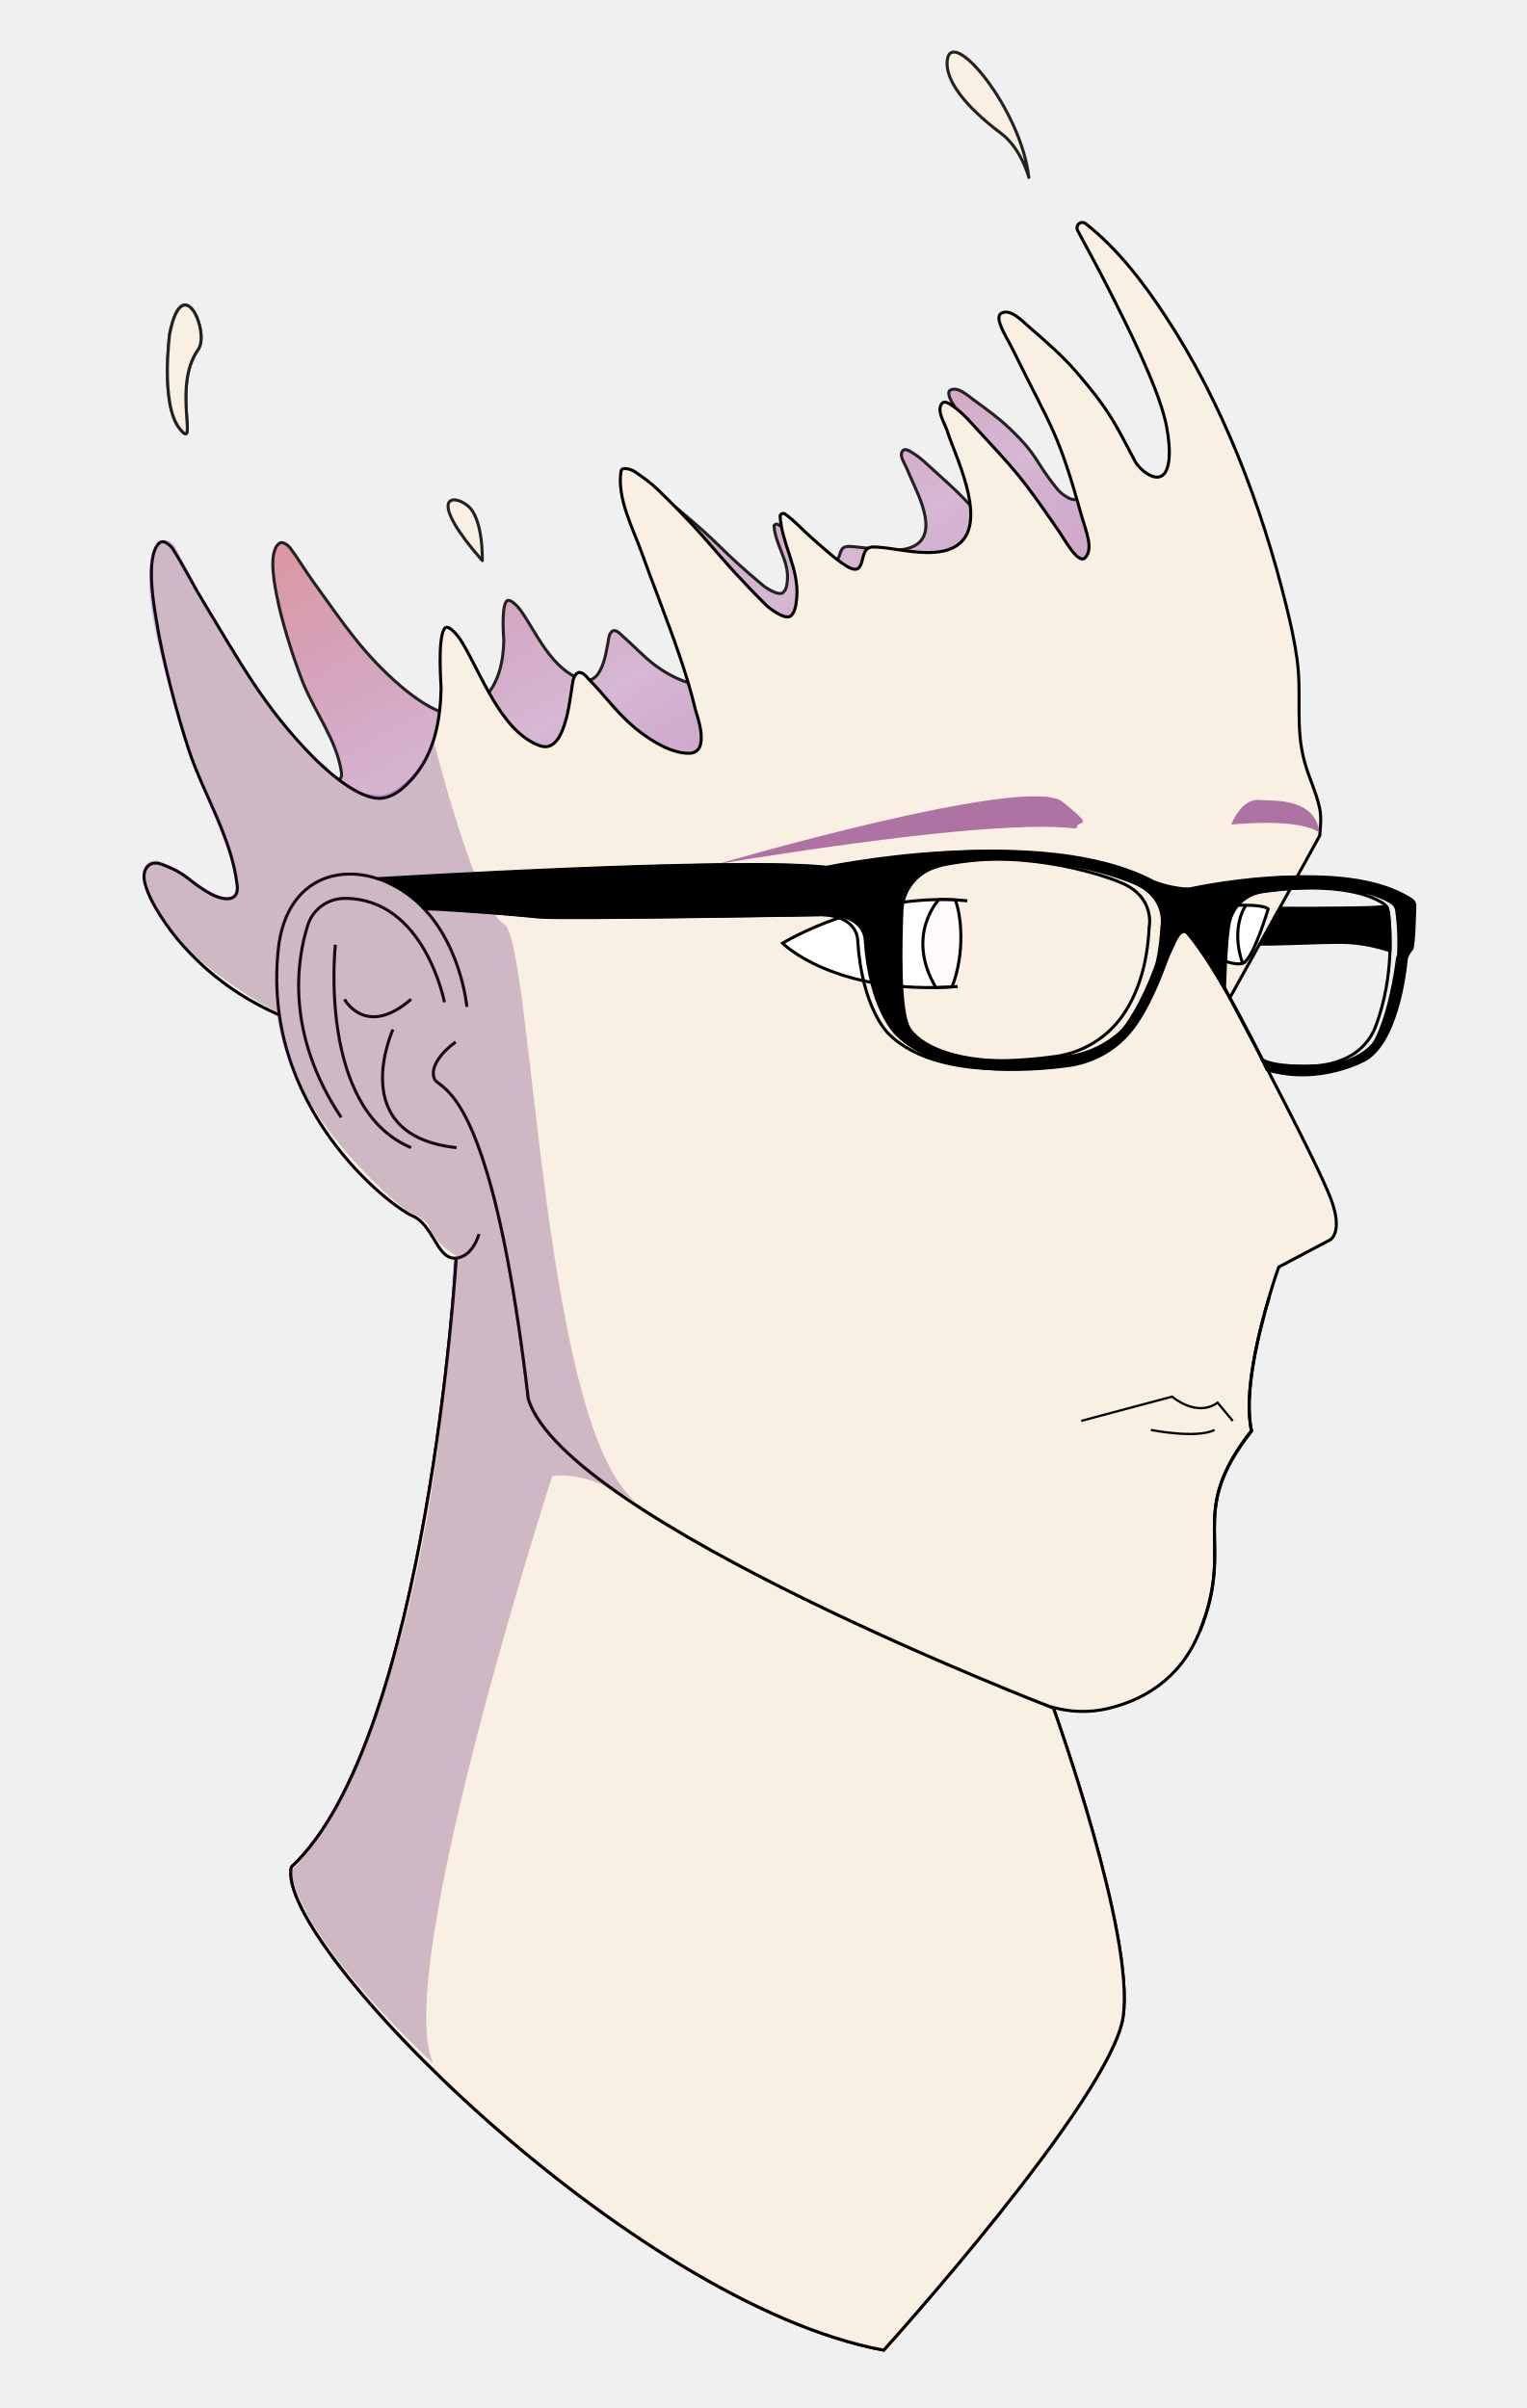
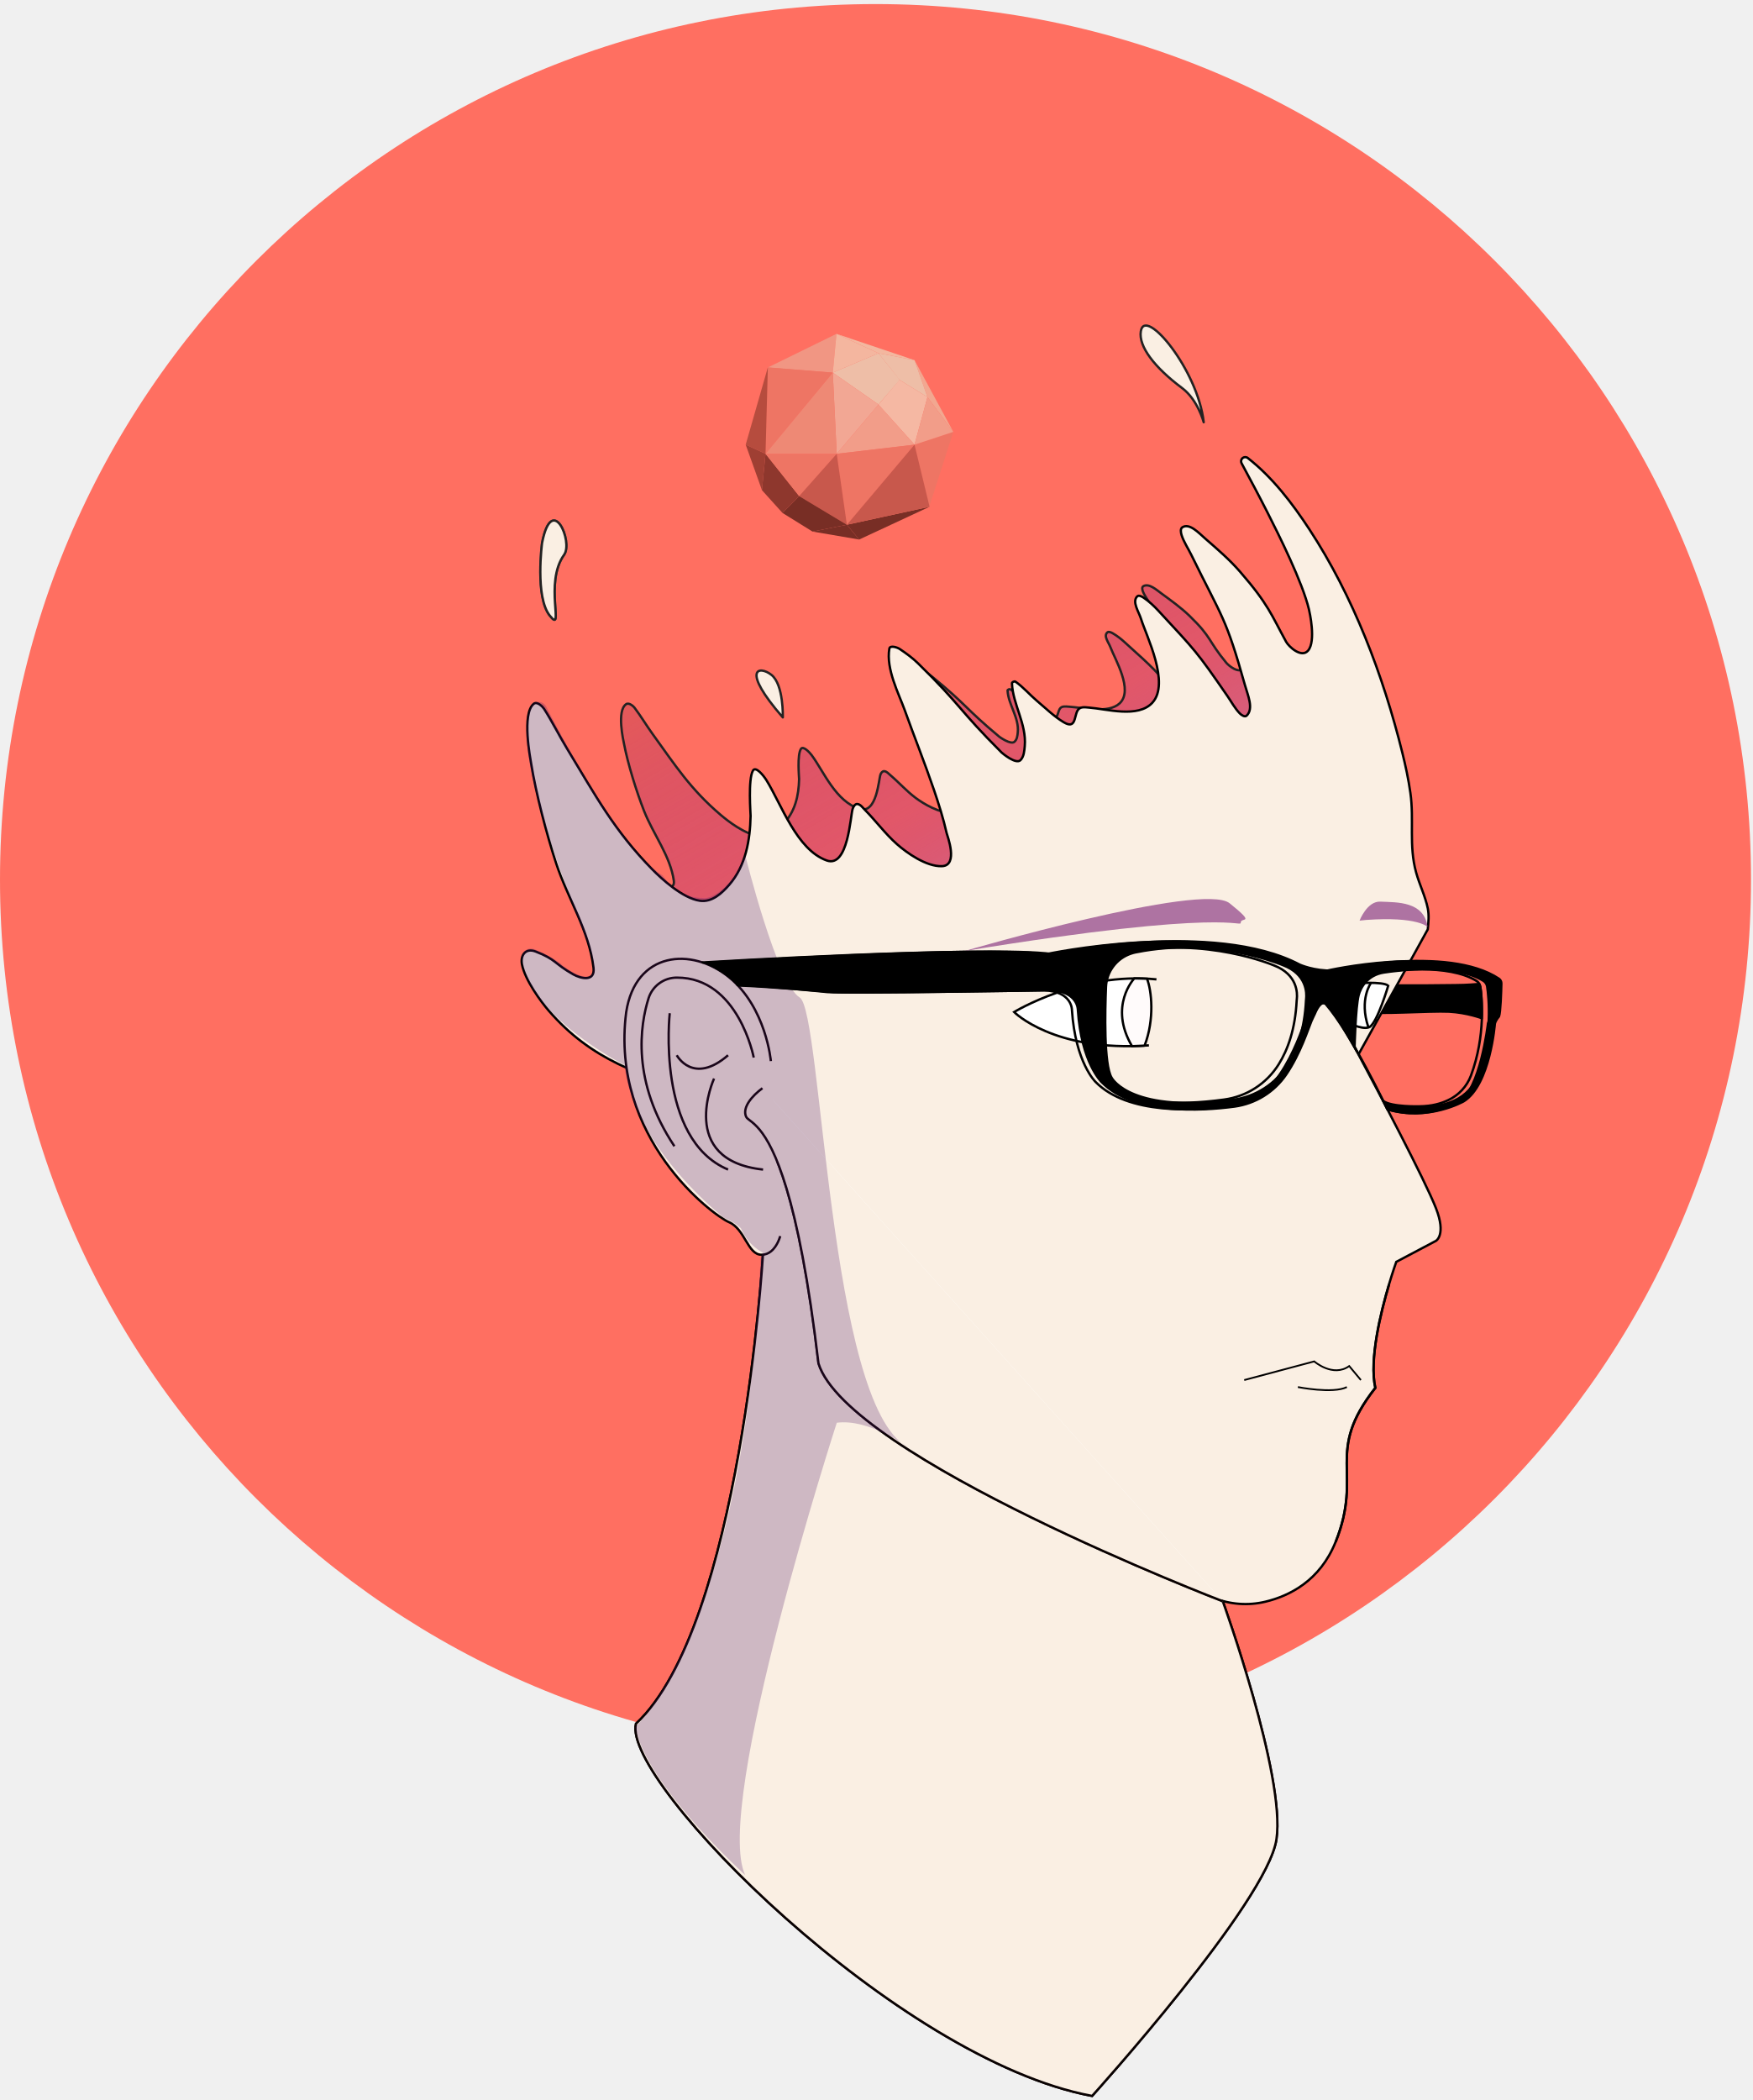
- <svg xmlns="http://www.w3.org/2000/svg" version="1.1" id="Calque_1" x="0px" y="0px" viewBox="0 0 504 795" style="enable-background:new 0 0 504 795;" xml:space="preserve">
-   <style type="text/css">
- 	.st0{stroke:#000000;stroke-width:0.75;stroke-linecap:round;stroke-linejoin:round;stroke-miterlimit:1.5;}
- 	.st1{fill:url(#SVGID_1_);stroke:#232222;stroke-miterlimit:10;}
- 	.st2{fill:url(#SVGID_2_);stroke:#232222;stroke-miterlimit:10;}
- 	.st3{fill:#FAEFE3;stroke:#000000;stroke-miterlimit:10;}
- 	.st4{fill:none;stroke:#000000;stroke-width:0.75;stroke-miterlimit:10;}
- 	.st5{fill:#FFFFFF;stroke:#0A0202;stroke-miterlimit:10;}
- 	.st6{fill:#FAEFE3;stroke:#0A0202;stroke-miterlimit:10;}
- 	.st7{fill:#FFFFFF;stroke:#4D4D4D;stroke-miterlimit:10;}
- 	.st8{fill:none;stroke:#4D4D4D;stroke-linecap:round;stroke-linejoin:round;stroke-miterlimit:1.5;}
- 	.st9{fill:#FAEFE3;stroke:#232222;stroke-linecap:round;stroke-linejoin:round;stroke-miterlimit:1.5;}
- 	.st10{fill:#FFFFFF;}
- 	.st11{fill:none;stroke:#000000;stroke-miterlimit:10;}
- 	.st12{fill:#FAEFE3;stroke:#080000;stroke-miterlimit:10;}
- 	.st13{fill:none;stroke:#080000;stroke-miterlimit:10;}
- 	.st14{fill:#511A67;fill-opacity:0.255;}
- 	.st15{stroke:#000000;stroke-linecap:round;stroke-linejoin:round;stroke-miterlimit:1.5;}
- 	.st16{fill:#9A5291;fill-opacity:0.792;}
- 	.st17{fill:#FFFBFB;stroke:#000000;stroke-miterlimit:10;}
- 	.st18{fill:none;stroke:#000000;stroke-linecap:round;stroke-linejoin:round;stroke-miterlimit:1.5;}
- </style>
-   <path class="st0" d="M411.7,311.3c-0.2,1.4,25.3-0.4,33.1,0c7.8,0.4,14.1,2.8,14.1,2.8s0.4-12.6-1.1-14.9h-0.8c0,0-4.8,0.4-9.5,0.4  c0,0-26.3,0.4-30.3-0.1" />
-   <g>
-     <linearGradient id="SVGID_1_" gradientUnits="userSpaceOnUse" x1="-678.605" y1="959.472" x2="-677.605" y2="959.472" gradientTransform="matrix(-98.6499 -224.09 -224.09 98.6499 148353.281 -246357.312)">
-       <stop offset="0" style="stop-color:#FFFFFF" />
-       <stop offset="0.69" style="stop-color:#8A1080;stop-opacity:0.251" />
-       <stop offset="1" style="stop-color:#F46536;stop-opacity:0.686" />
+ <svg xmlns="http://www.w3.org/2000/svg" width="100%" height="100%" viewBox="0 0 751 900" version="1.1" xml:space="preserve" style="fill-rule:evenodd;clip-rule:evenodd;stroke-linecap:round;stroke-linejoin:round;stroke-miterlimit:1.5;">
+   <rect id="Plan-de-travail1" x="0" y="0" width="750.471" height="900" style="fill:none;" />
+   <clipPath id="_clip1">
+     <rect x="0" y="0" width="750.471" height="900" />
+   </clipPath>
+   <g clip-path="url(#_clip1)">
+     <circle cx="375.235" cy="376.98" r="375.235" style="fill:#ff6f61;" />
+     <path d="M587.987,433.698c-0.247,1.366 25.299,-0.399 33.064,0.008c7.765,0.406 14.118,2.838 14.118,2.838c0,0 0.378,-12.63 -1.083,-14.906l-0.848,0c0,0 -4.752,0.432 -9.456,0.437c0,0 -26.292,0.377 -30.344,-0.071" style="stroke:#000;stroke-width:0.75px;" />
+     <g>
+       <path d="M347.756,411.579c-1.293,-0.561 -9.616,7.023 -5.967,8.983c12.911,6.935 21.083,45.755 23.857,69.796c2.407,20.856 106.835,58.003 134.456,67.477c6.749,2.286 14.018,2.549 20.914,0.756c7.729,-2.036 16.663,-6.557 21.449,-16.592c9.571,-20.065 -3.987,-25.416 13.559,-44.142c-2.149,-8.112 1.857,-21.69 4.699,-29.684" style="fill:url(#_Linear2);stroke:#232222;stroke-width:1px;stroke-linecap:butt;stroke-linejoin:miter;stroke-miterlimit:10;" />
+       <path d="M560.723,468.173l0,0c1.376,-3.87 2.479,-6.433 2.479,-6.433l13.558,-6.019c0,0 3.589,-1.672 0,-9.363c-3.814,-8.175 -19.744,-33.477 -26.481,-44.077c-0.119,-0.187 -0.235,-0.37 -0.348,-0.547c-1.663,-2.615 -2.681,-4.2 -2.681,-4.2l3.029,4.747l0.374,-0.565l18.5,-27.961l-18.874,28.526l18.874,-28.526l4.816,-7.321c0.237,-1.997 0.481,-4.054 0,-6.02c-0.864,-3.531 -2.848,-6.808 -3.988,-10.283c-2.56,-7.803 -0.635,-14.962 -1.955,-22.801c-0.655,-3.889 -1.638,-7.74 -2.765,-11.552c-6.573,-22.228 -16.765,-44.812 -31.794,-64.036c-6.851,-8.764 -15.179,-17.713 -26.021,-23.34c3.998,6.181 7.996,12.363 11.787,18.634c3.926,6.494 11.892,19.875 14.109,27.661c0.212,0.745 2.478,9.083 -0.269,11.822c-2.271,2.265 -6.44,-1.198 -7.519,-2.502c-7.921,-9.567 -5.989,-10.661 -15.76,-20.099c-3.582,-3.46 -7.752,-6.469 -11.876,-9.474c-2.202,-1.604 -5.37,-4.557 -7.839,-3.256c-0.761,0.401 -0.538,1.534 -0.26,2.251c0.775,2.001 2.22,3.774 3.324,5.663c10.656,18.233 11.809,17.812 18.349,37.378c0.936,2.801 3.071,6.732 0.533,8.716c-0.6,0.469 -1.757,-0.174 -2.329,-0.667c-1.695,-1.462 -2.845,-3.306 -4.225,-4.984c-10.641,-12.936 -10.749,-12.793 -23.529,-24.381c-1.539,-1.395 -3.21,-2.716 -5.084,-3.784c-0.624,-0.356 -1.683,-0.825 -2.219,-0.379c-1.851,1.537 0.545,4.372 1.317,6.458c1.808,4.884 10.004,18.406 3.869,24.011c-4.916,4.49 -15.647,1.785 -21.632,1.401c-1.549,-0.1 -3.198,-0.393 -4.021,0.971c-1.096,1.815 -0.576,5.292 -4.713,3.198c-3.3,-1.67 -6.082,-3.974 -9.03,-6.056c-2.526,-1.784 -4.681,-3.948 -7.384,-5.539c-0.366,-0.216 -1.23,0.103 -1.212,0.477c0.284,6.044 5.029,11.627 4.372,17.976c-0.144,1.392 -0.282,3.006 -1.434,4.016c-1.542,1.353 -6.207,-1.94 -6.475,-2.164c-14.861,-12.424 -13.596,-13.283 -28.585,-25.572c-1.882,-1.542 -4.029,-2.852 -6.213,-4.084c-0.991,-0.559 -3.376,-1.118 -3.579,-0.131c-1.206,5.865 3.255,12.965 5.264,17.654c3.259,7.608 6.843,15.118 9.954,22.77c1.664,4.092 3.224,8.228 4.363,12.445c0.182,0.674 4.177,9.318 -1.615,9.494c-5.36,0.162 -12.037,-3.833 -15.382,-6.322c-3.989,-2.968 -7.171,-6.624 -10.919,-9.804c-0.777,-0.66 -1.53,-1.61 -2.632,-1.694c-0.753,-0.058 -1.338,0.77 -1.571,1.374c-0.793,2.055 -1.537,17.021 -8.874,14.812c-10.309,-3.102 -15.46,-16.082 -20.646,-23.064c-0.984,-1.325 -3.634,-4.052 -4.565,-2.699c-1.732,2.515 -0.793,12.374 -0.808,13.002c-0.17,6.926 -1.644,14.264 -7.284,19.72c-2.483,2.402 -5.884,5.08 -10.032,4.592c-6,-0.707 -13.308,-6.457 -16.282,-8.989c-12.984,-11.056 -19.445,-21.201 -29.185,-34.674c-2.703,-3.74 -5.021,-7.673 -7.822,-11.362c-0.357,-0.47 -2.292,-2.281 -3.542,-1.418c-4.137,2.855 -1.141,15.655 -0.876,17.048c1.61,8.481 5.362,20.525 8.555,28.656c3.955,10.075 11.259,19.264 12.778,29.943c0.587,4.129 -4.414,3.082 -6.886,1.914c-6.673,-3.153 -5.774,-4.256 -12.919,-6.569c-3.441,-1.114 -5.26,1.115 -4.652,3.699c1.061,4.513 6.536,10.729 9.119,13.233c14.598,14.151 31.197,18.641 52.273,23.757c3.785,0.919 15.058,1.083 19.51,-0.609" style="fill:url(#_Linear3);stroke:#232222;stroke-width:1px;stroke-linecap:butt;stroke-linejoin:miter;stroke-miterlimit:10;" />
+     </g>
+     <g>
+       <path d="M328.303,465.793c-1.621,-0.839 -12.057,10.501 -7.481,13.432c16.188,10.367 26.434,68.411 29.913,104.356c3.042,31.435 136.068,87.621 169.401,101.224c7.033,2.835 14.775,3.41 22.151,1.647c10.325,-2.463 23.462,-8.946 30.147,-25.659c12,-30 -5,-38 17,-66c-2.695,-12.128 2.328,-32.429 5.892,-44.382l0,0c1.725,-5.787 3.108,-9.618 3.108,-9.618l17,-9c0,0 4.5,-2.5 0,-14c-4.783,-12.222 -24.757,-50.053 -33.203,-65.902c-0.149,-0.28 -0.295,-0.553 -0.437,-0.819c-2.084,-3.908 -3.36,-6.279 -3.36,-6.279l3.797,7.098l0.469,-0.845l23.196,-41.806l-23.665,42.651l23.665,-42.651l6.038,-10.947c0.297,-2.986 0.603,-6.062 0,-9c-1.083,-5.28 -3.571,-10.179 -5,-15.375c-3.21,-11.668 -0.796,-22.372 -2.452,-34.093c-0.821,-5.814 -2.053,-11.572 -3.466,-17.271c-8.242,-33.235 -21.021,-67.003 -39.864,-95.745c-7.231,-11.03 -15.773,-22.256 -26.403,-30.55c-0.669,-0.497 -1.593,-0.463 -2.223,0.082c-0.63,0.546 -0.797,1.455 -0.401,2.188c3.793,7.046 7.562,14.106 11.18,21.243c4.922,9.71 14.91,29.718 17.689,41.359c0.266,1.113 3.107,13.58 -0.337,17.676c-2.847,3.385 -8.285,-1.662 -9.427,-3.741c-6.29,-11.455 -7.509,-15.941 -19.76,-30.052c-4.491,-5.173 -9.719,-9.672 -14.891,-14.165c-2.76,-2.398 -6.732,-6.814 -9.828,-4.869c-0.955,0.6 -0.674,2.294 -0.326,3.366c0.971,2.992 2.783,5.642 4.167,8.467c13.361,27.262 14.807,26.632 23.006,55.887c1.174,4.188 3.851,10.066 0.669,13.032c-0.752,0.702 -2.203,-0.261 -2.92,-0.998c-2.125,-2.185 -3.568,-4.942 -5.298,-7.451c-13.341,-19.342 -13.477,-19.128 -29.501,-36.454c-1.929,-2.086 -4.024,-4.061 -6.374,-5.658c-0.783,-0.532 -2.11,-1.233 -2.783,-0.567c-2.32,2.298 0.685,6.537 1.653,9.656c2.265,7.303 12.542,27.52 4.85,35.901c-6.164,6.714 -19.618,2.668 -27.123,2.094c-1.941,-0.149 -4.009,-0.587 -5.042,1.453c-1.373,2.713 -0.722,7.912 -5.908,4.781c-4.138,-2.497 -7.626,-5.942 -11.322,-9.055c-3.167,-2.668 -5.87,-5.903 -9.259,-8.282c-0.458,-0.322 -1.541,0.155 -1.519,0.714c0.356,9.037 6.306,17.384 5.482,26.876c-0.18,2.082 -0.354,4.495 -1.798,6.006c-1.933,2.023 -7.783,-2.902 -8.119,-3.237c-18.633,-18.575 -17.046,-19.859 -35.84,-38.233c-2.36,-2.307 -5.052,-4.266 -7.79,-6.107c-1.243,-0.836 -4.233,-1.672 -4.488,-0.196c-1.512,8.769 4.081,19.385 6.6,26.396c4.087,11.375 8.581,22.604 12.481,34.045c2.087,6.119 4.042,12.302 5.47,18.607c0.229,1.008 5.237,13.932 -2.025,14.195c-6.72,0.243 -15.091,-5.73 -19.286,-9.452c-5.001,-4.437 -8.991,-9.903 -13.69,-14.659c-0.975,-0.986 -1.919,-2.407 -3.3,-2.533c-0.945,-0.085 -1.678,1.153 -1.97,2.055c-0.995,3.072 -1.927,25.449 -11.127,22.147c-12.925,-4.639 -19.384,-24.047 -25.886,-34.485c-1.234,-1.982 -4.557,-6.058 -5.724,-4.036c-2.171,3.761 -0.994,18.502 -1.013,19.441c-0.213,10.356 -2.061,21.327 -9.133,29.485c-3.113,3.591 -7.377,7.595 -12.577,6.865c-7.524,-1.057 -16.687,-9.654 -20.415,-13.44c-16.28,-16.531 -24.381,-31.699 -36.593,-51.844c-3.389,-5.591 -6.296,-11.472 -9.808,-16.987c-0.447,-0.703 -2.873,-3.411 -4.44,-2.121c-5.188,4.269 -1.431,23.406 -1.099,25.49c2.019,12.681 6.723,30.688 10.726,42.846c4.959,15.063 14.117,28.803 16.021,44.77c0.736,6.173 -5.534,4.608 -8.633,2.861c-8.367,-4.714 -7.239,-6.363 -16.198,-9.822c-4.315,-1.666 -6.595,1.668 -5.833,5.531c1.331,6.748 8.196,16.043 11.434,19.786c18.304,21.158 39.114,27.872 65.54,35.521c4.746,1.374 18.881,1.619 24.463,-0.911" style="fill:#faefe3;stroke:#000;stroke-width:1px;stroke-linecap:butt;stroke-linejoin:miter;stroke-miterlimit:10;" />
+     </g>
+     <path d="M533.262,591.456l30,-8c0,0 8,7 15,2l5,6" style="fill:none;stroke:#000;stroke-width:0.75px;stroke-linecap:butt;stroke-linejoin:miter;stroke-miterlimit:10;" />
+     <path d="M556.262,594.456c0,0 15,3 21,0" style="fill:none;stroke:#000;stroke-width:0.75px;stroke-linecap:butt;stroke-linejoin:miter;stroke-miterlimit:10;" />
+     <path d="M524.071,686.256c0,0 27,75 23,102c-4,27 -79,110 -79,110c-83.5,-15.5 -201.5,-134.5 -195.5,-159.5c45,-42 54.419,-201 54.419,-201l2.76,-52.192l24.852,66.602" style="fill:#fff;stroke:#0a0202;stroke-width:1px;stroke-linecap:butt;stroke-linejoin:miter;stroke-miterlimit:10;" />
+     <path d="M524.071,686.256c0,0 27,75 23,102c-4,27 -79,110 -79,110c-83.5,-15.5 -201.5,-134.5 -195.5,-159.5c45,-42 54.419,-201 54.419,-201l2.76,-52.192l24.852,66.602" style="fill:#faefe3;stroke:#0a0202;stroke-width:1px;stroke-linecap:butt;stroke-linejoin:miter;stroke-miterlimit:10;" />
+     <path d="M326.767,466.379c-4.295,3.149 -8.732,8.16 -7.014,12.168c1.12,2.613 8.745,2.247 17.327,30.719c4.579,15.191 9.43,38.593 13.711,75.037c12.466,40.234 173.28,101.953 173.28,101.953" style="fill:#fff;stroke:#4d4d4d;stroke-width:1px;stroke-linecap:butt;stroke-linejoin:miter;stroke-miterlimit:10;" />
+     <path d="M232.343,232.641c0,0 -3.146,23.16 3.325,31.248c6.47,8.088 -2.623,-14.04 6.098,-26.138c3.974,-5.513 -5.151,-26.851 -9.423,-5.11Z" style="fill:none;stroke:#4d4d4d;stroke-width:1px;" />
+     <path d="M232.343,232.641c0,0 -3.146,23.16 3.325,31.248c6.47,8.088 -2.623,-14.04 6.098,-26.138c3.974,-5.513 -5.151,-26.851 -9.423,-5.11Z" style="fill:#faefe3;stroke:#232222;stroke-width:1px;" />
+     <path d="M335.507,307.455c0,0 0.417,-14.067 -4.884,-18.229c-5.301,-4.162 -13.255,-2.589 4.884,18.229" style="fill:#faefe3;stroke:#232222;stroke-width:1px;" />
+     <path d="M434.646,433.836c0,0 20.447,-12.825 51.365,-14.52c0,0 -11.661,13.035 -0.508,29.039c0,0 -31.712,1.747 -50.857,-14.519Z" style="fill:#fff;" />
+     <path d="M573.066,433.4c0,0 -6.165,-9.407 0.365,-10.609c3.791,-0.698 9.823,-3.134 21.535,-0.342c0,0 -4.738,16.545 -8.691,17.817c0,0 -7.676,1.266 -13.209,-6.866Z" style="fill:#fff;" />
+     <path d="M515.9,180.959c0,0 -2.549,-9.63 -9.24,-14.634c-11.913,-8.908 -18.718,-17.831 -17.72,-24.315c1.685,-10.952 24.433,16.393 26.96,38.949Z" style="fill:#faefe3;stroke:#232222;stroke-width:1px;" />
+     <path d="M492.408,448.009c-40.745,2.981 -57.762,-14.278 -57.762,-14.278c0,0 28.149,-17.285 61,-14" style="fill:none;stroke:#000;stroke-width:1px;stroke-linecap:butt;stroke-linejoin:miter;stroke-miterlimit:10;" />
+     <path d="M579.978,421.459c0,0 13,-1 15,1c0,0 -4.65,15.751 -8,17.687l0.664,-0.538c-2.041,2.585 -9.664,-1.149 -9.664,-1.149" style="fill:none;stroke:#000;stroke-width:1px;stroke-linecap:butt;stroke-linejoin:miter;stroke-miterlimit:10;" />
+     <path d="M587.642,421.172c0,0 -5.281,7.036 -1.164,19.094" style="fill:none;stroke:#000;stroke-width:1px;stroke-linecap:butt;stroke-linejoin:miter;stroke-miterlimit:10;" />
+     <path d="M572.462,660.83c12,-30 -5,-38 17,-66c-2.695,-12.128 2.328,-32.429 5.892,-44.382" style="fill:none;stroke:#000;stroke-width:1px;stroke-linecap:butt;stroke-linejoin:miter;stroke-miterlimit:10;" />
+     <path d="M334.386,529.756c0,0 -1.084,4.337 -4.052,6.625c-1.062,0.819 -2.366,1.375 -3.948,1.375c-6,0 -7,-11 -14,-14c-7,-3 -51,-36 -44,-90c4,-26 28,-28 44,-15c16,13 18,36 18,36" style="fill:#faefe3;stroke:#080000;stroke-width:1px;stroke-linecap:butt;stroke-linejoin:miter;stroke-miterlimit:10;" />
+     <path d="M323.044,453.243c0,0 -6.532,-34.295 -32.878,-34.264c-5.531,-0.048 -10.456,3.494 -12.171,8.752c-3.696,11.699 -7.396,35.844 11.049,63.512" style="fill:none;stroke:#080000;stroke-width:1px;stroke-linecap:butt;stroke-linejoin:miter;stroke-miterlimit:10;" />
+     <path d="M287.044,434.243c0,0 -6,54 25,67" style="fill:none;stroke:#080000;stroke-width:1px;stroke-linecap:butt;stroke-linejoin:miter;stroke-miterlimit:10;" />
+     <path d="M290.044,452.243c0,0 7,13 22,0" style="fill:none;stroke:#080000;stroke-width:1px;stroke-linecap:butt;stroke-linejoin:miter;stroke-miterlimit:10;" />
+     <path d="M306.044,462.243c0,0 -16,35 21,39" style="fill:none;stroke:#080000;stroke-width:1px;stroke-linecap:butt;stroke-linejoin:miter;stroke-miterlimit:10;" />
+     <path d="M326.767,466.379c-4.295,3.149 -8.732,8.16 -7.014,12.168c1.12,2.613 8.745,2.247 17.327,30.719c4.579,15.191 9.43,38.593 13.711,75.037c12.466,40.234 173.28,101.953 173.28,101.953" style="fill:#faefe3;stroke:#080000;stroke-width:1px;stroke-linecap:butt;stroke-linejoin:miter;stroke-miterlimit:10;" />
+     <path d="M272.351,740.128c0,0 46.83,-43.03 53.624,-200.801l0.977,-2.513c0,0 -6.184,-2.719 -9.4,-10.387c0,0 -2.226,-2.474 -7.173,-4.453c0,0 -38.688,-29.76 -42.745,-65.512c0,0 -42.164,-21.435 -44.063,-46.48c0,0 0.887,-4.402 5.32,-3.262c0,0 8.485,3.42 12.411,7.219c0,0 8.992,6.966 12.285,3.8c0,0 2.691,-1.855 -2.256,-15.184c-4.947,-13.328 -34.667,-83.888 -22.918,-101.204c0,0 3.401,-1.855 5.566,1.237c0,0 30.92,61.841 50.091,72.663c0,0 5.429,9.585 17.092,9.585c0,0 4.304,1.337 11.823,-6.974c0,0 3.878,-4.468 6.389,-11.425c0,0 13.719,55.27 23.381,61.067c9.663,5.798 12.261,174.391 46.08,192.509c0,0 -16.305,-12.079 -30.195,-10.267c0,0 -53.168,164.264 -39.266,193.855c0,0 -42.726,-38.774 -47.023,-63.473Z" style="fill:#511a67;fill-opacity:0.255;" />
+     <path d="M316.473,422.369c-4.606,-5.737 -13.964,-9.742 -13.964,-9.742c0,0 120.651,-7.488 148.336,-3.77c0,0 69.417,-14.875 106.191,4.546c0,0 6.076,2.783 14.327,2.571c0,0 48.932,-11.26 71.066,3.48c0.679,0.467 1.073,1.249 1.044,2.073c-0.075,3.42 -0.345,12.416 -1.027,14.122c0,0 -1.326,1.43 -1.759,3.055c0,0 -1.981,26.233 -13.325,33.281c0,0 -14.988,8.659 -32.582,3.487c0,0 -0.335,-0.737 -1.439,-2.972c3.719,2.665 18.066,1.71 18.066,1.71c5.144,-0.049 9.193,-1.193 12.25,-2.684c4.482,-2.099 7.969,-5.863 9.719,-10.492c6.403,-17.249 4.723,-33.463 3.995,-38.304c-0.177,-0.97 -0.745,-1.826 -1.571,-2.365c-12.141,-7.535 -35.889,-4.607 -42.672,-3.563c-7.04,1.083 -9.983,6.409 -10.831,9.748c-1.315,5.173 -1.73,22.047 -1.73,22.047l0.877,1.799c-4.077,-7.006 -8.56,-15.317 -12.414,-19.737c0,0 -2.48,-3.524 -5.537,3.918c-0.428,1.041 -0.409,0.666 -1.427,3.04c-1.257,2.928 -4.654,13.887 -10.861,22.967c-5.106,7.465 -13.124,12.429 -22.082,13.672c-14.284,1.895 -43.145,3.651 -57,-10.515c0,0 -8.673,-8.25 -10.154,-30.887c0,0 0.211,-8.039 -12.059,-8.462c0,0 -82.848,1.391 -93.002,0.757c0,0 -28.756,-2.442 -40.435,-2.78Zm168.228,-13.662c-6.158,2.07 -10.405,7.719 -10.684,14.21c-0.428,10.408 -0.954,33.327 2.389,38.905c0.007,0.013 0.014,0.026 0.021,0.04c0.465,0.858 9.007,15.329 52.165,9.442c9.655,-1.302 18.229,-6.834 23.394,-15.094c3.905,-6.24 7.148,-15.074 7.753,-27.476c0.012,-0.224 0.033,-0.447 0.063,-0.669c0.278,-2.374 0.317,-10.516 -9.879,-14.394c0,0 -28.941,-12.354 -62.79,-5.585c0,0 -0.978,0.132 -2.432,0.621Z" style="stroke:#000;stroke-width:1px;" />
+     <path d="M413.406,407.582c0,0 102.005,-29.81 113.6,-20.471c11.595,9.339 4.767,5.817 4.767,8.256c0,2.439 -3.865,-6.515 -118.367,12.215Z" style="fill:#9a5291;fill-opacity:0.792;" />
+     <path d="M582.695,394.551c0,0 3.213,-8.402 8.916,-8.137c7.194,0.333 18.68,-0.227 20.264,10.855c0,0 -4.215,-4.587 -26.316,-3.01l-2.864,0.292Z" style="fill:#9a5291;fill-opacity:0.792;" />
+     <path d="M491.584,419.453c2,5 3.318,17.371 -1.005,28.61l-0.214,0.075l-5.192,0.217c-10.207,-17.302 0.984,-29.039 0.984,-29.039l2.114,0.039l3.313,0.098Z" style="fill:#fffbfb;stroke:#000;stroke-width:1px;stroke-linecap:butt;stroke-linejoin:miter;stroke-miterlimit:10;" />
+     <path d="M480.882,408.78c-6.144,2.066 -10.381,7.702 -10.659,14.178c-0.427,10.383 -0.952,33.249 2.383,38.814c0.007,0.013 0.014,0.026 0.021,0.04c0.465,0.856 8.986,15.293 52.044,9.42c9.632,-1.299 18.186,-6.819 23.34,-15.059c3.896,-6.226 7.131,-15.039 7.735,-27.412c0.011,-0.223 0.032,-0.446 0.062,-0.668c0.277,-2.368 0.317,-10.491 -9.856,-14.36c0,0 -28.873,-12.326 -62.643,-5.572c0,0 -0.976,0.132 -2.427,0.619Z" style="fill:none;stroke:#000;stroke-width:1px;" />
+     <path d="M578.723,445.316c0,0 -0.564,-13.573 0.748,-18.734c0.846,-3.331 3.782,-8.645 10.806,-9.725c6.767,-1.042 30.459,-3.963 42.572,3.554c0.824,0.539 1.391,1.392 1.568,2.36c0.726,4.83 2.403,21.006 -3.985,38.215c-1.747,4.618 -5.226,8.373 -9.697,10.467c-3.05,1.488 -7.089,2.629 -12.222,2.678c0,0 -12.047,0.393 -15.694,-2.308" style="fill:none;stroke:#000;stroke-width:1px;" />
+     <path d="M301.162,412.485c0,0 119.543,-7.264 147.163,-3.554c0,0 69.255,-14.841 105.944,4.534c0,0 6.062,2.777 14.293,2.566c0,0 48.818,-11.234 70.901,3.471c0.677,0.466 1.07,1.246 1.042,2.068c-0.076,3.413 -0.345,12.388 -1.025,14.09c0,0 -1.322,1.427 -1.755,3.048c0,0 -3.296,28.63 -12.583,33.527c0,0 -12.981,8.348 -30.534,3.188c0,0 -15.447,-32.514 -26.537,-45.232c0,0 -3.218,-2.098 -7.36,4.4c-0.624,0.934 -1.103,1.956 -1.424,3.032c-1.02,3.012 -4.643,13.855 -10.835,22.914c-5.095,7.447 -13.094,12.4 -22.031,13.64c-14.251,1.891 -43.045,3.643 -56.867,-10.49c0,0 -8.654,-8.232 -10.131,-30.816c0,0 0.211,-8.02 -12.031,-8.442c0,0 -82.655,1.388 -92.786,0.755c0,0 -26.929,-2.746 -38.58,-3.084c0,0 0.181,0.152 0,0" style="fill:none;stroke:#000;stroke-width:1px;" />
+     <path d="M358.514,143.074l-29.486,14.446l27.903,2.177l1.583,-16.623Z" style="fill:#f19683;" />
+     <path d="M376.522,151.386l-19.591,8.311l1.583,-16.623l18.008,8.312Z" style="fill:#f4b69f;" />
+     <path d="M391.957,154.354l-15.435,-2.968l-18.008,-8.312l33.443,11.28Z" style="fill:#f3b79f;" />
+     <path d="M408.58,185.225l-16.623,5.343l5.541,-20.383l11.082,15.04Z" style="fill:none;" />
+     <path d="M391.957,154.354l5.541,15.831l11.082,14.895l-16.623,-30.726Z" style="fill:#f2a790;" />
+     <path d="M391.957,190.568l6.313,26.607l10.31,-32.095l-16.623,5.488Z" style="fill:#ee7564;" />
+     <path d="M376.522,173.416l15.435,17.152l5.542,-20.371l-12.02,-7.42l-8.957,10.639Z" style="fill:#f5b8a3;" />
+     <path d="M408.58,185.08l-11.081,-14.886l-5.542,20.374l16.623,-5.488Z" style="fill:#f29d89;" />
+     <path d="M376.526,151.386l8.953,11.391l12.02,7.417l-5.542,-15.84l-15.431,-2.968Z" style="fill:#eebea7;" />
+     <path d="M356.931,159.697l19.591,13.665l9.096,-10.585l-9.096,-11.391l-19.591,8.311Z" style="fill:#eebea7;" />
+     <path d="M358.619,194.485l-1.688,-34.788l19.591,13.665l-17.903,21.123Z" style="fill:#f2a794;" />
+     <path d="M391.957,190.568l-15.435,-17.206l-17.903,21.123l33.338,-3.917Z" style="fill:#f29d89;" />
+     <path d="M391.957,190.568l-33.338,3.917l4.347,30.411l28.991,-34.328Z" style="fill:#ee7564;" />
+     <path d="M356.931,159.697l-28.835,34.788l30.523,0l-1.688,-34.788Z" style="fill:#ee8975;" />
+     <path d="M329.05,157.423l-0.954,37.062l28.835,-34.788l-27.881,-2.274Z" style="fill:#ee7564;" />
+     <path d="M319.597,190.568l8.499,3.917l1.002,-37.062l-9.501,33.145Z" style="fill:#b64c3e;" />
+     <path d="M326.565,210.078l-6.968,-19.51l8.499,3.917l-1.531,15.593Z" style="fill:#9f3f33;" />
+     <path d="M342.514,212.611l-7.149,7.219l-8.8,-9.752l1.531,-15.593l14.418,18.126Z" style="fill:#8e372d;" />
+     <path d="M358.619,194.485l-16.105,18.126l-14.418,-18.126l30.523,0Z" style="fill:#ee7564;" />
+     <path d="M362.966,224.896l-20.452,-12.285l16.105,-18.126l4.347,30.411Z" style="fill:#c8584c;" />
+     <path d="M348.223,227.809l14.743,-2.913l5.267,6.333l-20.01,-3.42Z" style="fill:#782e25;" />
+     <path d="M335.365,219.83l12.858,7.979l14.743,-2.913l-20.452,-12.285l-7.149,7.219Z" style="fill:#782e25;" />
+     <path d="M368.233,231.229l30.174,-14.054l-35.441,7.721l5.267,6.333Z" style="fill:#782e25;" />
+     <path d="M391.957,190.568l-28.991,34.328l35.441,-7.721l-6.45,-26.607Z" style="fill:#c8584c;" />
+   </g>
+   <defs>
+     <linearGradient id="_Linear2" x1="0" y1="0" x2="1" y2="0" gradientUnits="userSpaceOnUse" gradientTransform="matrix(-98.6499,-224.09,224.09,-98.6499,484.479,477.106)">
+       <stop offset="0" style="stop-color:#fff;stop-opacity:1" />
+       <stop offset="0.69" style="stop-color:#8a1080;stop-opacity:0.251" />
+       <stop offset="1" style="stop-color:#f46536;stop-opacity:0.686" />
    </linearGradient>
-     <path class="st1" d="M171.4,289.2c-1.3-0.6-9.6,7-6,9c12.9,6.9,21.1,45.8,23.9,69.8c2.4,20.9,106.8,58,134.5,67.5   c6.7,2.3,14,2.5,20.9,0.8c7.7-2,16.7-6.6,21.4-16.6c9.6-20.1-4-25.4,13.6-44.1c-2.1-8.1,1.9-21.7,4.7-29.7" />
-     <linearGradient id="SVGID_2_" gradientUnits="userSpaceOnUse" x1="-678.605" y1="959.365" x2="-677.605" y2="959.365" gradientTransform="matrix(-159.041 -276.933 -276.933 159.041 158068.594 -340155.344)">
-       <stop offset="0" style="stop-color:#FFFFFF" />
-       <stop offset="0.5" style="stop-color:#8A1080;stop-opacity:0.251" />
-       <stop offset="1" style="stop-color:#F46536;stop-opacity:0.686" />
+     <linearGradient id="_Linear3" x1="0" y1="0" x2="1" y2="0" gradientUnits="userSpaceOnUse" gradientTransform="matrix(-159.041,-276.933,276.933,-159.041,484.479,477.106)">
+       <stop offset="0" style="stop-color:#fff;stop-opacity:1" />
+       <stop offset="0.5" style="stop-color:#8a1080;stop-opacity:0.251" />
+       <stop offset="1" style="stop-color:#f46536;stop-opacity:0.686" />
    </linearGradient>
-     <path class="st2" d="M384.4,345.8L384.4,345.8c1.4-3.9,2.5-6.4,2.5-6.4l13.6-6c0,0,3.6-1.7,0-9.4c-3.8-8.2-19.7-33.5-26.5-44.1   c-0.1-0.2-0.2-0.4-0.3-0.5c-1.7-2.6-2.7-4.2-2.7-4.2l3,4.7l0.4-0.6l18.5-28L374,279.9l18.9-28.5l4.8-7.3c0.2-2,0.5-4.1,0-6   c-0.9-3.5-2.8-6.8-4-10.3c-2.6-7.8-0.6-15-2-22.8c-0.7-3.9-1.6-7.7-2.8-11.6c-6.6-22.2-16.8-44.8-31.8-64   c-6.9-8.8-15.2-17.7-26-23.3c4,6.2,8,12.4,11.8,18.6c3.9,6.5,11.9,19.9,14.1,27.7c0.2,0.7,2.5,9.1-0.3,11.8   c-2.3,2.3-6.4-1.2-7.5-2.5c-7.9-9.6-6-10.7-15.8-20.1c-3.6-3.5-7.8-6.5-11.9-9.5c-2.2-1.6-5.4-4.6-7.8-3.3   c-0.8,0.4-0.5,1.5-0.3,2.3c0.8,2,2.2,3.8,3.3,5.7c10.7,18.2,11.8,17.8,18.3,37.4c0.9,2.8,3.1,6.7,0.5,8.7c-0.6,0.5-1.8-0.2-2.3-0.7   c-1.7-1.5-2.8-3.3-4.2-5c-10.6-12.9-10.7-12.8-23.5-24.4c-1.5-1.4-3.2-2.7-5.1-3.8c-0.6-0.4-1.7-0.8-2.2-0.4   c-1.8,1.5,0.5,4.4,1.3,6.5c1.8,4.9,10,18.4,3.9,24c-4.9,4.5-15.6,1.8-21.6,1.4c-1.5-0.1-3.2-0.4-4,1c-1.1,1.8-0.6,5.3-4.7,3.2   c-3.3-1.7-6.1-4-9-6.1c-2.5-1.8-4.7-3.9-7.4-5.5c-0.4-0.2-1.2,0.1-1.2,0.5c0.3,6,5,11.6,4.4,18c-0.1,1.4-0.3,3-1.4,4   c-1.5,1.4-6.2-1.9-6.5-2.2c-14.9-12.4-13.6-13.3-28.6-25.6c-1.9-1.5-4-2.9-6.2-4.1c-1-0.6-3.4-1.1-3.6-0.1   c-1.2,5.9,3.3,13,5.3,17.7c3.3,7.6,6.8,15.1,10,22.8c1.7,4.1,3.2,8.2,4.4,12.4c0.2,0.7,4.2,9.3-1.6,9.5c-5.4,0.2-12-3.8-15.4-6.3   c-4-3-7.2-6.6-10.9-9.8c-0.8-0.7-1.5-1.6-2.6-1.7c-0.8-0.1-1.3,0.8-1.6,1.4c-0.8,2.1-1.5,17-8.9,14.8   c-10.3-3.1-15.5-16.1-20.6-23.1c-1-1.3-3.6-4.1-4.6-2.7c-1.7,2.5-0.8,12.4-0.8,13c-0.2,6.9-1.6,14.3-7.3,19.7   c-2.5,2.4-5.9,5.1-10,4.6c-6-0.7-13.3-6.5-16.3-9c-13-11.1-19.4-21.2-29.2-34.7c-2.7-3.7-5-7.7-7.8-11.4c-0.4-0.5-2.3-2.3-3.5-1.4   c-4.1,2.9-1.1,15.7-0.9,17c1.6,8.5,5.4,20.5,8.6,28.7c4,10.1,11.3,19.3,12.8,29.9c0.6,4.1-4.4,3.1-6.9,1.9   c-6.7-3.2-5.8-4.3-12.9-6.6c-3.4-1.1-5.3,1.1-4.7,3.7c1.1,4.5,6.5,10.7,9.1,13.2c14.6,14.2,31.2,18.6,52.3,23.8   c3.8,0.9,15.1,1.1,19.5-0.6" />
-   </g>
-   <g>
-     <path class="st3" d="M152,343.4c-1.6-0.8-12.1,10.5-7.5,13.4c16.2,10.4,26.4,68.4,29.9,104.4c3,31.4,136.1,87.6,169.4,101.2   c7,2.8,14.8,3.4,22.2,1.6c10.3-2.5,23.5-8.9,30.1-25.7c12-30-5-38,17-66c-2.7-12.1,2.3-32.4,5.9-44.4l0,0c1.7-5.8,3.1-9.6,3.1-9.6   l17-9c0,0,4.5-2.5,0-14c-4.8-12.2-24.8-50.1-33.2-65.9c-0.2-0.3-0.3-0.6-0.4-0.8c-2.1-3.9-3.4-6.3-3.4-6.3l3.8,7.1l0.5-0.8   l23.2-41.8l-23.7,42.7l23.7-42.7l6-10.9c0.3-3,0.6-6.1,0-9c-1.1-5.3-3.6-10.2-5-15.4c-3.2-11.7-0.8-22.4-2.5-34.1   c-0.8-5.8-2.1-11.6-3.5-17.3c-8.2-33.2-21-67-39.9-95.7c-7.2-11-15.8-22.3-26.4-30.6c-0.7-0.5-1.6-0.5-2.2,0.1   c-0.6,0.5-0.8,1.5-0.4,2.2c3.8,7,7.6,14.1,11.2,21.2c4.9,9.7,14.9,29.7,17.7,41.4c0.3,1.1,3.1,13.6-0.3,17.7   c-2.8,3.4-8.3-1.7-9.4-3.7c-6.3-11.5-7.5-15.9-19.8-30.1c-4.5-5.2-9.7-9.7-14.9-14.2c-2.8-2.4-6.7-6.8-9.8-4.9   c-1,0.6-0.7,2.3-0.3,3.4c1,3,2.8,5.6,4.2,8.5c13.4,27.3,14.8,26.6,23,55.9c1.2,4.2,3.8,10.1,0.7,13c-0.8,0.7-2.2-0.3-2.9-1   c-2.1-2.2-3.6-4.9-5.3-7.5c-13.3-19.3-13.5-19.1-29.5-36.5c-1.9-2.1-4-4.1-6.4-5.7c-0.8-0.5-2.1-1.2-2.8-0.6   c-2.3,2.3,0.7,6.5,1.7,9.7c2.3,7.3,12.5,27.5,4.8,35.9c-6.2,6.7-19.6,2.7-27.1,2.1c-1.9-0.1-4-0.6-5,1.5c-1.4,2.7-0.7,7.9-5.9,4.8   c-4.1-2.5-7.6-5.9-11.3-9.1c-3.2-2.7-5.9-5.9-9.3-8.3c-0.5-0.3-1.5,0.2-1.5,0.7c0.4,9,6.3,17.4,5.5,26.9c-0.2,2.1-0.4,4.5-1.8,6   c-1.9,2-7.8-2.9-8.1-3.2c-18.6-18.6-17-19.9-35.8-38.2c-2.4-2.3-5.1-4.3-7.8-6.1c-1.2-0.8-4.2-1.7-4.5-0.2   c-1.5,8.8,4.1,19.4,6.6,26.4c4.1,11.4,8.6,22.6,12.5,34c2.1,6.1,4,12.3,5.5,18.6c0.2,1,5.2,13.9-2,14.2c-6.7,0.2-15.1-5.7-19.3-9.5   c-5-4.4-9-9.9-13.7-14.7c-1-1-1.9-2.4-3.3-2.5c-0.9-0.1-1.7,1.2-2,2.1c-1,3.1-1.9,25.4-11.1,22.1c-12.9-4.6-19.4-24-25.9-34.5   c-1.2-2-4.6-6.1-5.7-4c-2.2,3.8-1,18.5-1,19.4c-0.2,10.4-2.1,21.3-9.1,29.5c-3.1,3.6-7.4,7.6-12.6,6.9c-7.5-1.1-16.7-9.7-20.4-13.4   c-16.3-16.5-24.4-31.7-36.6-51.8c-3.4-5.6-6.3-11.5-9.8-17c-0.4-0.7-2.9-3.4-4.4-2.1c-5.2,4.3-1.4,23.4-1.1,25.5   c2,12.7,6.7,30.7,10.7,42.8c5,15.1,14.1,28.8,16,44.8c0.7,6.2-5.5,4.6-8.6,2.9c-8.4-4.7-7.2-6.4-16.2-9.8c-4.3-1.7-6.6,1.7-5.8,5.5   c1.3,6.7,8.2,16,11.4,19.8c18.3,21.2,39.1,27.9,65.5,35.5c4.7,1.4,18.9,1.6,24.5-0.9" />
-   </g>
-   <path class="st4" d="M356.9,469.1l30-8c0,0,8,7,15,2l5,6" />
-   <path class="st4" d="M379.9,472.1c0,0,15,3,21,0" />
-   <path class="st5" d="M347.7,563.9c0,0,27,75,23,102s-79,110-79,110C208.2,760.4,90.2,641.4,96.2,616.4c45-42,54.4-201,54.4-201  l2.8-52.2l24.9,66.6" />
-   <path class="st6" d="M347.7,563.9c0,0,27,75,23,102s-79,110-79,110C208.2,760.4,90.2,641.4,96.2,616.4c45-42,54.4-201,54.4-201  l2.8-52.2l24.9,66.6" />
-   <path class="st7" d="M150.4,344c-4.3,3.1-8.7,8.2-7,12.2c1.1,2.6,8.7,2.2,17.3,30.7c4.6,15.2,9.4,38.6,13.7,75  c12.5,40.2,173.3,102,173.3,102" />
-   <path class="st8" d="M56,110.3c0,0-3.1,23.2,3.3,31.2c6.5,8.1-2.6-14,6.1-26.1C69.4,109.9,60.3,88.5,56,110.3L56,110.3z" />
-   <path class="st9" d="M56,110.3c0,0-3.1,23.2,3.3,31.2c6.5,8.1-2.6-14,6.1-26.1C69.4,109.9,60.3,88.5,56,110.3L56,110.3z" />
-   <path class="st9" d="M159.2,185.1c0,0,0.4-14.1-4.9-18.2C149,162.7,141,164.3,159.2,185.1" />
-   <path class="st10" d="M258.3,311.5c0,0,20.4-12.8,51.4-14.5c0,0-11.7,13-0.5,29C309.2,326,277.5,327.7,258.3,311.5L258.3,311.5z" />
-   <path class="st10" d="M396.7,311c0,0-6.2-9.4,0.4-10.6c3.8-0.7,9.8-3.1,21.5-0.3c0,0-4.7,16.5-8.7,17.8  C409.9,317.9,402.3,319.2,396.7,311L396.7,311z" />
-   <path class="st9" d="M339.6,58.6c0,0-2.5-9.6-9.2-14.6c-11.9-8.9-18.7-17.8-17.7-24.3C314.3,8.7,337,36,339.6,58.6z" />
-   <path class="st11" d="M316.1,325.7c-40.7,3-57.8-14.3-57.8-14.3s28.1-17.3,61-14" />
-   <path class="st11" d="M403.6,299.1c0,0,13-1,15,1c0,0-4.7,15.8-8,17.7l0.7-0.5c-2,2.6-9.7-1.1-9.7-1.1" />
-   <path class="st11" d="M411.3,298.8c0,0-5.3,7-1.2,19.1" />
-   <path class="st11" d="M396.1,538.5c12-30-5-38,17-66c-2.7-12.1,2.3-32.4,5.9-44.4" />
-   <path class="st12" d="M158.1,407.4c0,0-1.1,4.3-4.1,6.6c-1.1,0.8-2.4,1.4-3.9,1.4c-6,0-7-11-14-14s-51-36-44-90c4-26,28-28,44-15  s18,36,18,36" />
-   <path class="st13" d="M146.7,330.9c0,0-6.5-34.3-32.9-34.3c-5.5,0-10.5,3.5-12.2,8.8c-3.7,11.7-7.4,35.8,11,63.5" />
-   <path class="st13" d="M110.7,311.9c0,0-6,54,25,67" />
-   <path class="st13" d="M113.7,329.9c0,0,7,13,22,0" />
-   <path class="st13" d="M129.7,339.9c0,0-16,35,21,39" />
-   <path class="st12" d="M150.4,344c-4.3,3.1-8.7,8.2-7,12.2c1.1,2.6,8.7,2.2,17.3,30.7c4.6,15.2,9.4,38.6,13.7,75  c12.5,40.2,173.3,102,173.3,102" />
-   <path class="st14" d="M96,617.8c0,0,46.8-43,53.6-200.8l1-2.5c0,0-6.2-2.7-9.4-10.4c0,0-2.2-2.5-7.2-4.5c0,0-38.7-29.8-42.7-65.5  c0,0-42.2-21.4-44.1-46.5c0,0,0.9-4.4,5.3-3.3c0,0,8.5,3.4,12.4,7.2c0,0,9,7,12.3,3.8c0,0,2.7-1.9-2.3-15.2  c-4.9-13.3-34.7-83.9-22.9-101.2c0,0,3.4-1.9,5.6,1.2c0,0,30.9,61.8,50.1,72.7c0,0,5.4,9.6,17.1,9.6c0,0,4.3,1.3,11.8-7  c0,0,3.9-4.5,6.4-11.4c0,0,13.7,55.3,23.4,61.1c9.7,5.8,12.3,174.4,46.1,192.5c0,0-16.3-12.1-30.2-10.3c0,0-53.2,164.3-39.3,193.9  C143,681.2,100.3,642.5,96,617.8L96,617.8z" />
-   <path class="st15" d="M140.1,300c-4.6-5.7-14-9.7-14-9.7s120.7-7.5,148.3-3.8c0,0,69.4-14.9,106.2,4.5c0,0,6.1,2.8,14.3,2.6  c0,0,48.9-11.3,71.1,3.5c0.7,0.5,1.1,1.3,1,2.1c-0.1,3.4-0.3,12.4-1,14.1c0,0-1.3,1.4-1.8,3.1c0,0-2,26.2-13.3,33.3  c0,0-15,8.7-32.6,3.5c0,0-0.3-0.7-1.4-3c3.7,2.7,18.1,1.7,18.1,1.7c5.1,0,9.2-1.2,12.3-2.7c4.5-2.1,8-5.9,9.7-10.5  c6.4-17.2,4.7-33.5,4-38.3c-0.2-1-0.7-1.8-1.6-2.4c-12.1-7.5-35.9-4.6-42.7-3.6c-7,1.1-10,6.4-10.8,9.7c-1.3,5.2-1.7,22-1.7,22  l0.9,1.8c-4.1-7-8.6-15.3-12.4-19.7c0,0-2.5-3.5-5.5,3.9c-0.4,1-0.4,0.7-1.4,3c-1.3,2.9-4.7,13.9-10.9,23  c-5.1,7.5-13.1,12.4-22.1,13.7c-14.3,1.9-43.1,3.7-57-10.5c0,0-8.7-8.3-10.2-30.9c0,0,0.2-8-12.1-8.5c0,0-82.8,1.4-93,0.8  C180.6,302.8,151.8,300.4,140.1,300L140.1,300z M308.4,286.4c-6.2,2.1-10.4,7.7-10.7,14.2c-0.4,10.4-1,33.3,2.4,38.9c0,0,0,0,0,0  c0.5,0.9,9,15.3,52.2,9.4c9.7-1.3,18.2-6.8,23.4-15.1c3.9-6.2,7.1-15.1,7.8-27.5c0-0.2,0-0.4,0.1-0.7c0.3-2.4,0.3-10.5-9.9-14.4  c0,0-28.9-12.4-62.8-5.6C310.8,285.7,309.8,285.9,308.4,286.4L308.4,286.4z" />
-   <path class="st16" d="M237.1,285.2c0,0,102-29.8,113.6-20.5c11.6,9.3,4.8,5.8,4.8,8.3C355.4,275.5,351.6,266.5,237.1,285.2  L237.1,285.2z" />
-   <path class="st16" d="M406.4,272.2c0,0,3.2-8.4,8.9-8.1c7.2,0.3,18.7-0.2,20.3,10.9c0,0-4.2-4.6-26.3-3L406.4,272.2z" />
-   <path class="st17" d="M315.3,297.1c2,5,3.3,17.4-1,28.6l-0.2,0.1l-5.2,0.2c-10.2-17.3,1-29,1-29l2.1,0L315.3,297.1L315.3,297.1z" />
-   <path class="st18" d="M304.6,286.4c-6.1,2.1-10.4,7.7-10.7,14.2c-0.4,10.4-1,33.2,2.4,38.8c0,0,0,0,0,0c0.5,0.9,9,15.3,52,9.4  c9.6-1.3,18.2-6.8,23.3-15.1c3.9-6.2,7.1-15,7.7-27.4c0-0.2,0-0.4,0.1-0.7c0.3-2.4,0.3-10.5-9.9-14.4c0,0-28.9-12.3-62.6-5.6  C307,285.8,306,285.9,304.6,286.4L304.6,286.4z" />
-   <path class="st18" d="M402.4,323c0,0-0.6-13.6,0.7-18.7c0.8-3.3,3.8-8.6,10.8-9.7c6.8-1,30.5-4,42.6,3.6c0.8,0.5,1.4,1.4,1.6,2.4  c0.7,4.8,2.4,21-4,38.2c-1.7,4.6-5.2,8.4-9.7,10.5c-3.1,1.5-7.1,2.6-12.2,2.7c0,0-12,0.4-15.7-2.3" />
-   <path class="st18" d="M124.8,290.1c0,0,119.5-7.3,147.2-3.6c0,0,69.3-14.8,105.9,4.5c0,0,6.1,2.8,14.3,2.6c0,0,48.8-11.2,70.9,3.5  c0.7,0.5,1.1,1.2,1,2.1c-0.1,3.4-0.3,12.4-1,14.1c0,0-1.3,1.4-1.8,3c0,0-3.3,28.6-12.6,33.5c0,0-13,8.3-30.5,3.2  c0,0-15.4-32.5-26.5-45.2c0,0-3.2-2.1-7.4,4.4c-0.6,0.9-1.1,2-1.4,3c-1,3-4.6,13.9-10.8,22.9c-5.1,7.4-13.1,12.4-22,13.6  c-14.3,1.9-43,3.6-56.9-10.5c0,0-8.7-8.2-10.1-30.8c0,0,0.2-8-12-8.4c0,0-82.7,1.4-92.8,0.8c0,0-26.9-2.7-38.6-3.1c0,0,0.2,0.2,0,0" />
+   </defs>
</svg>
